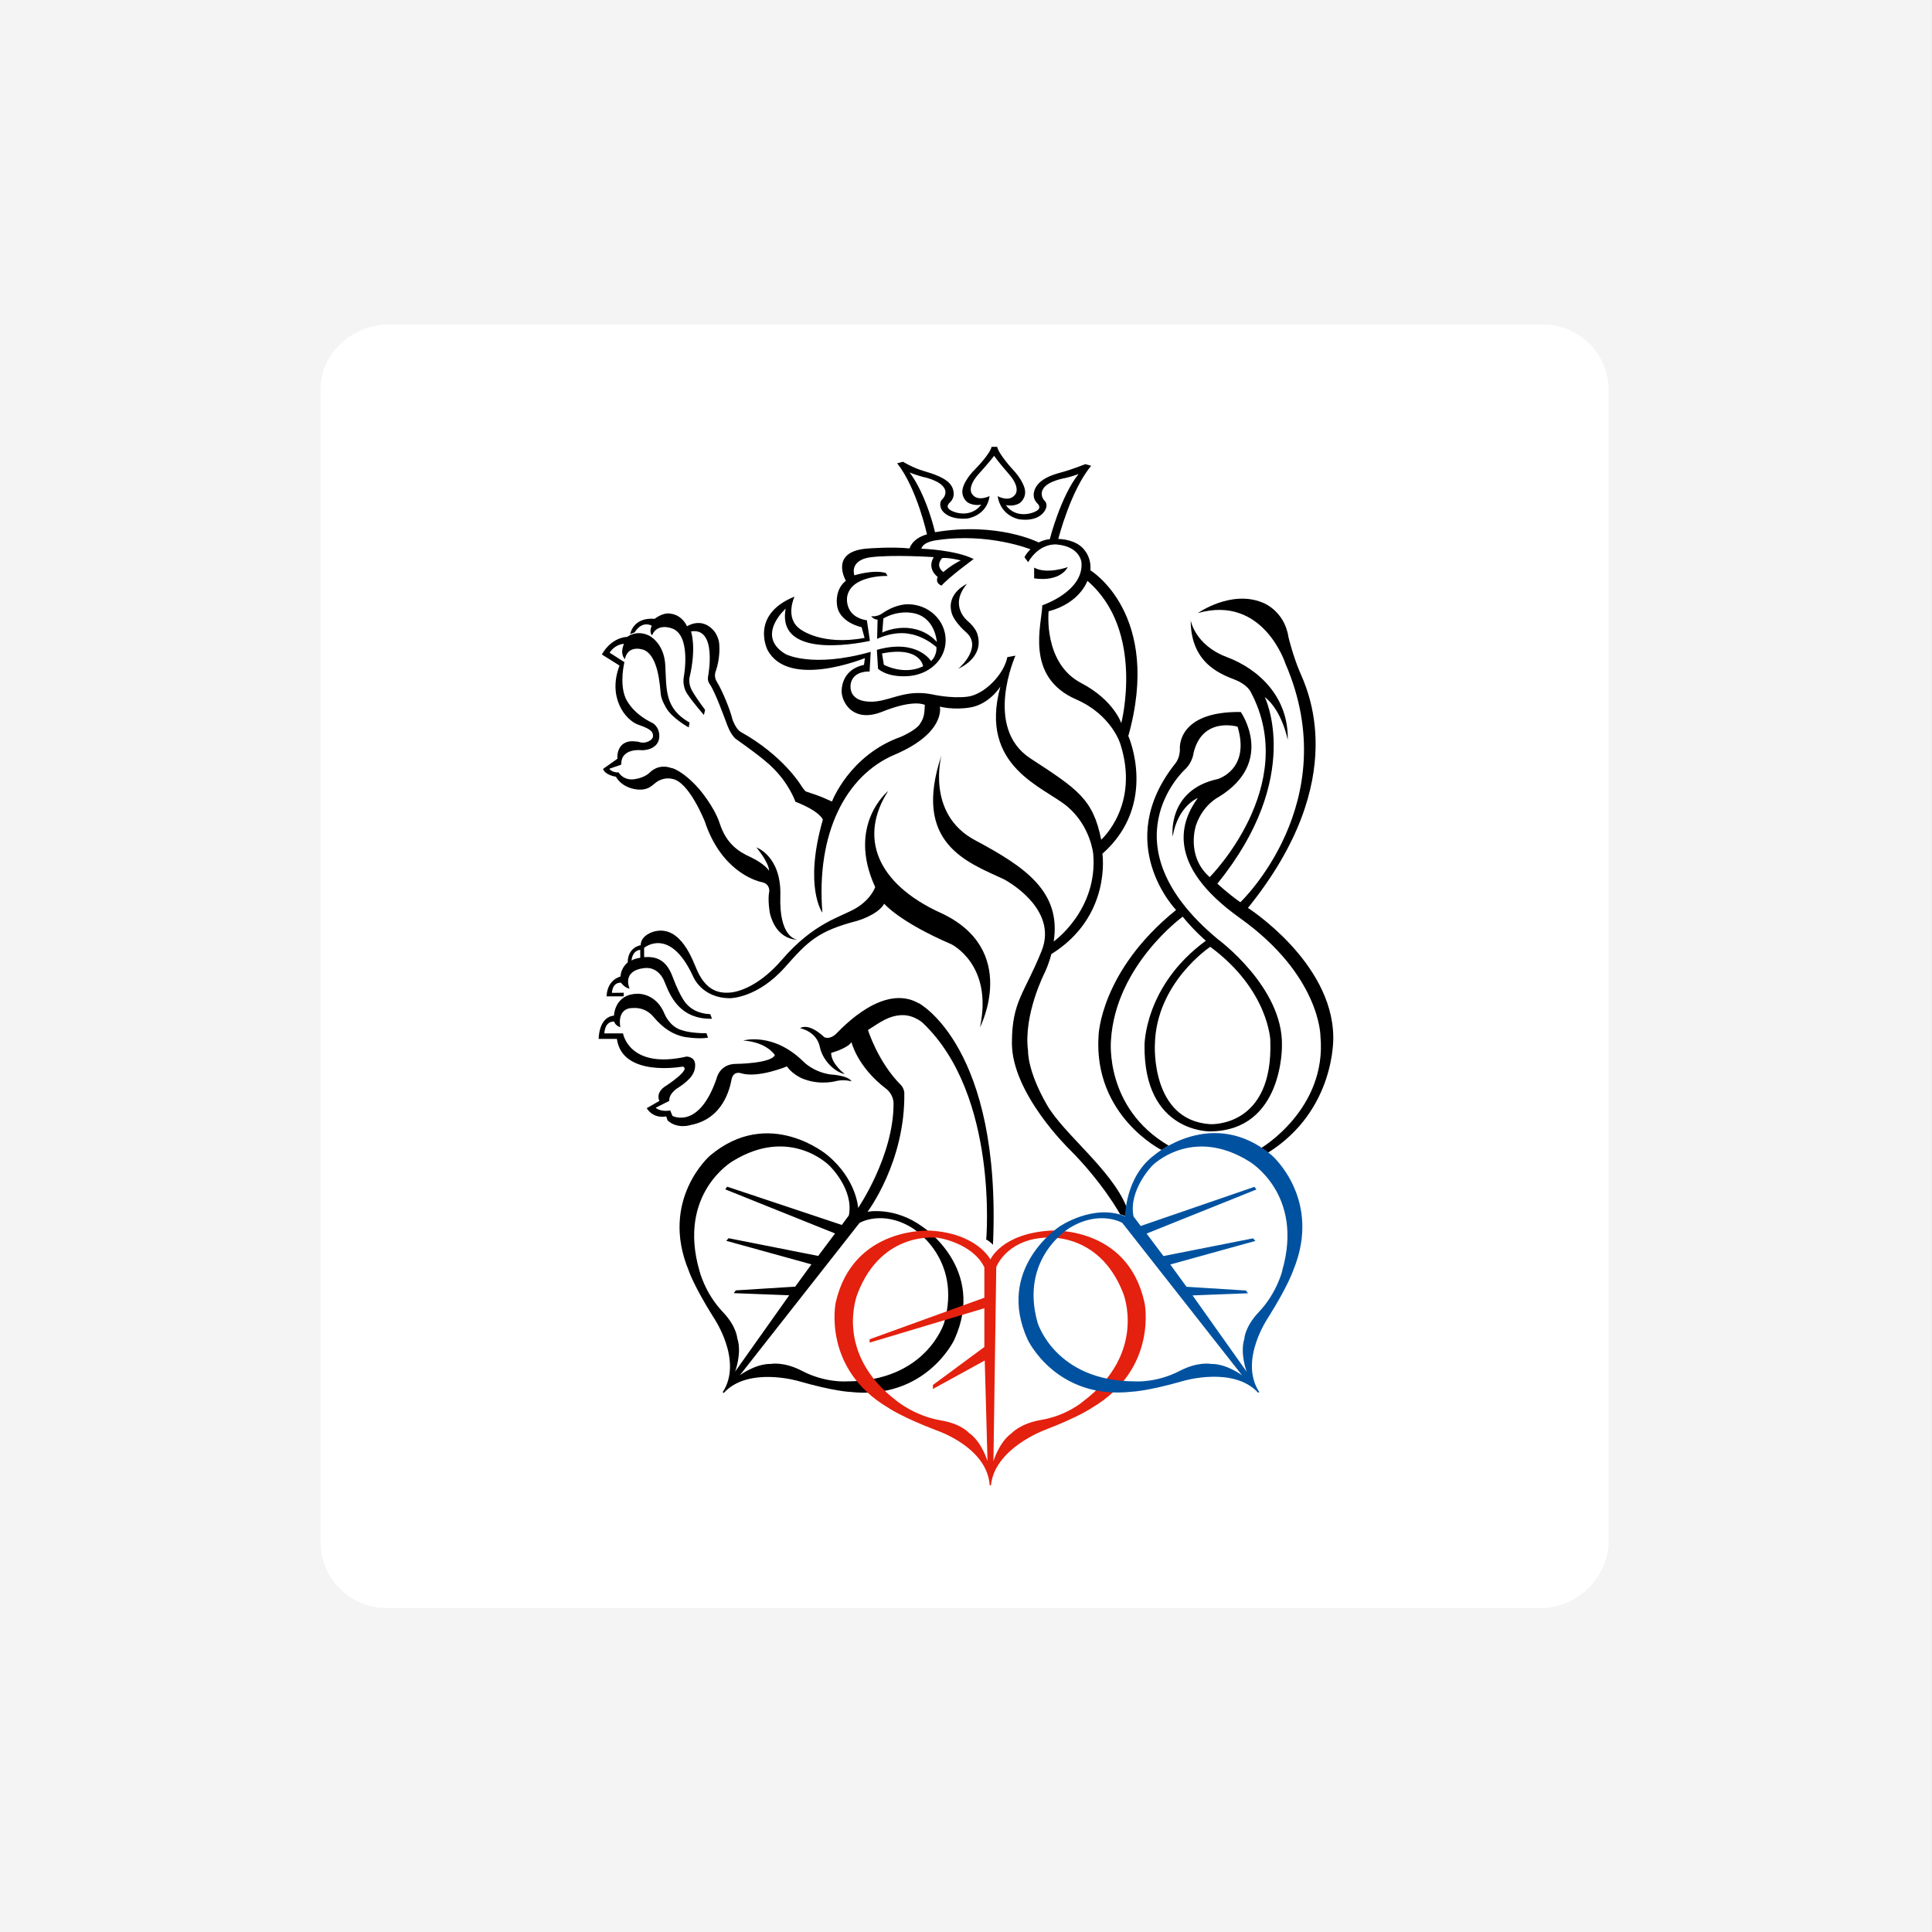
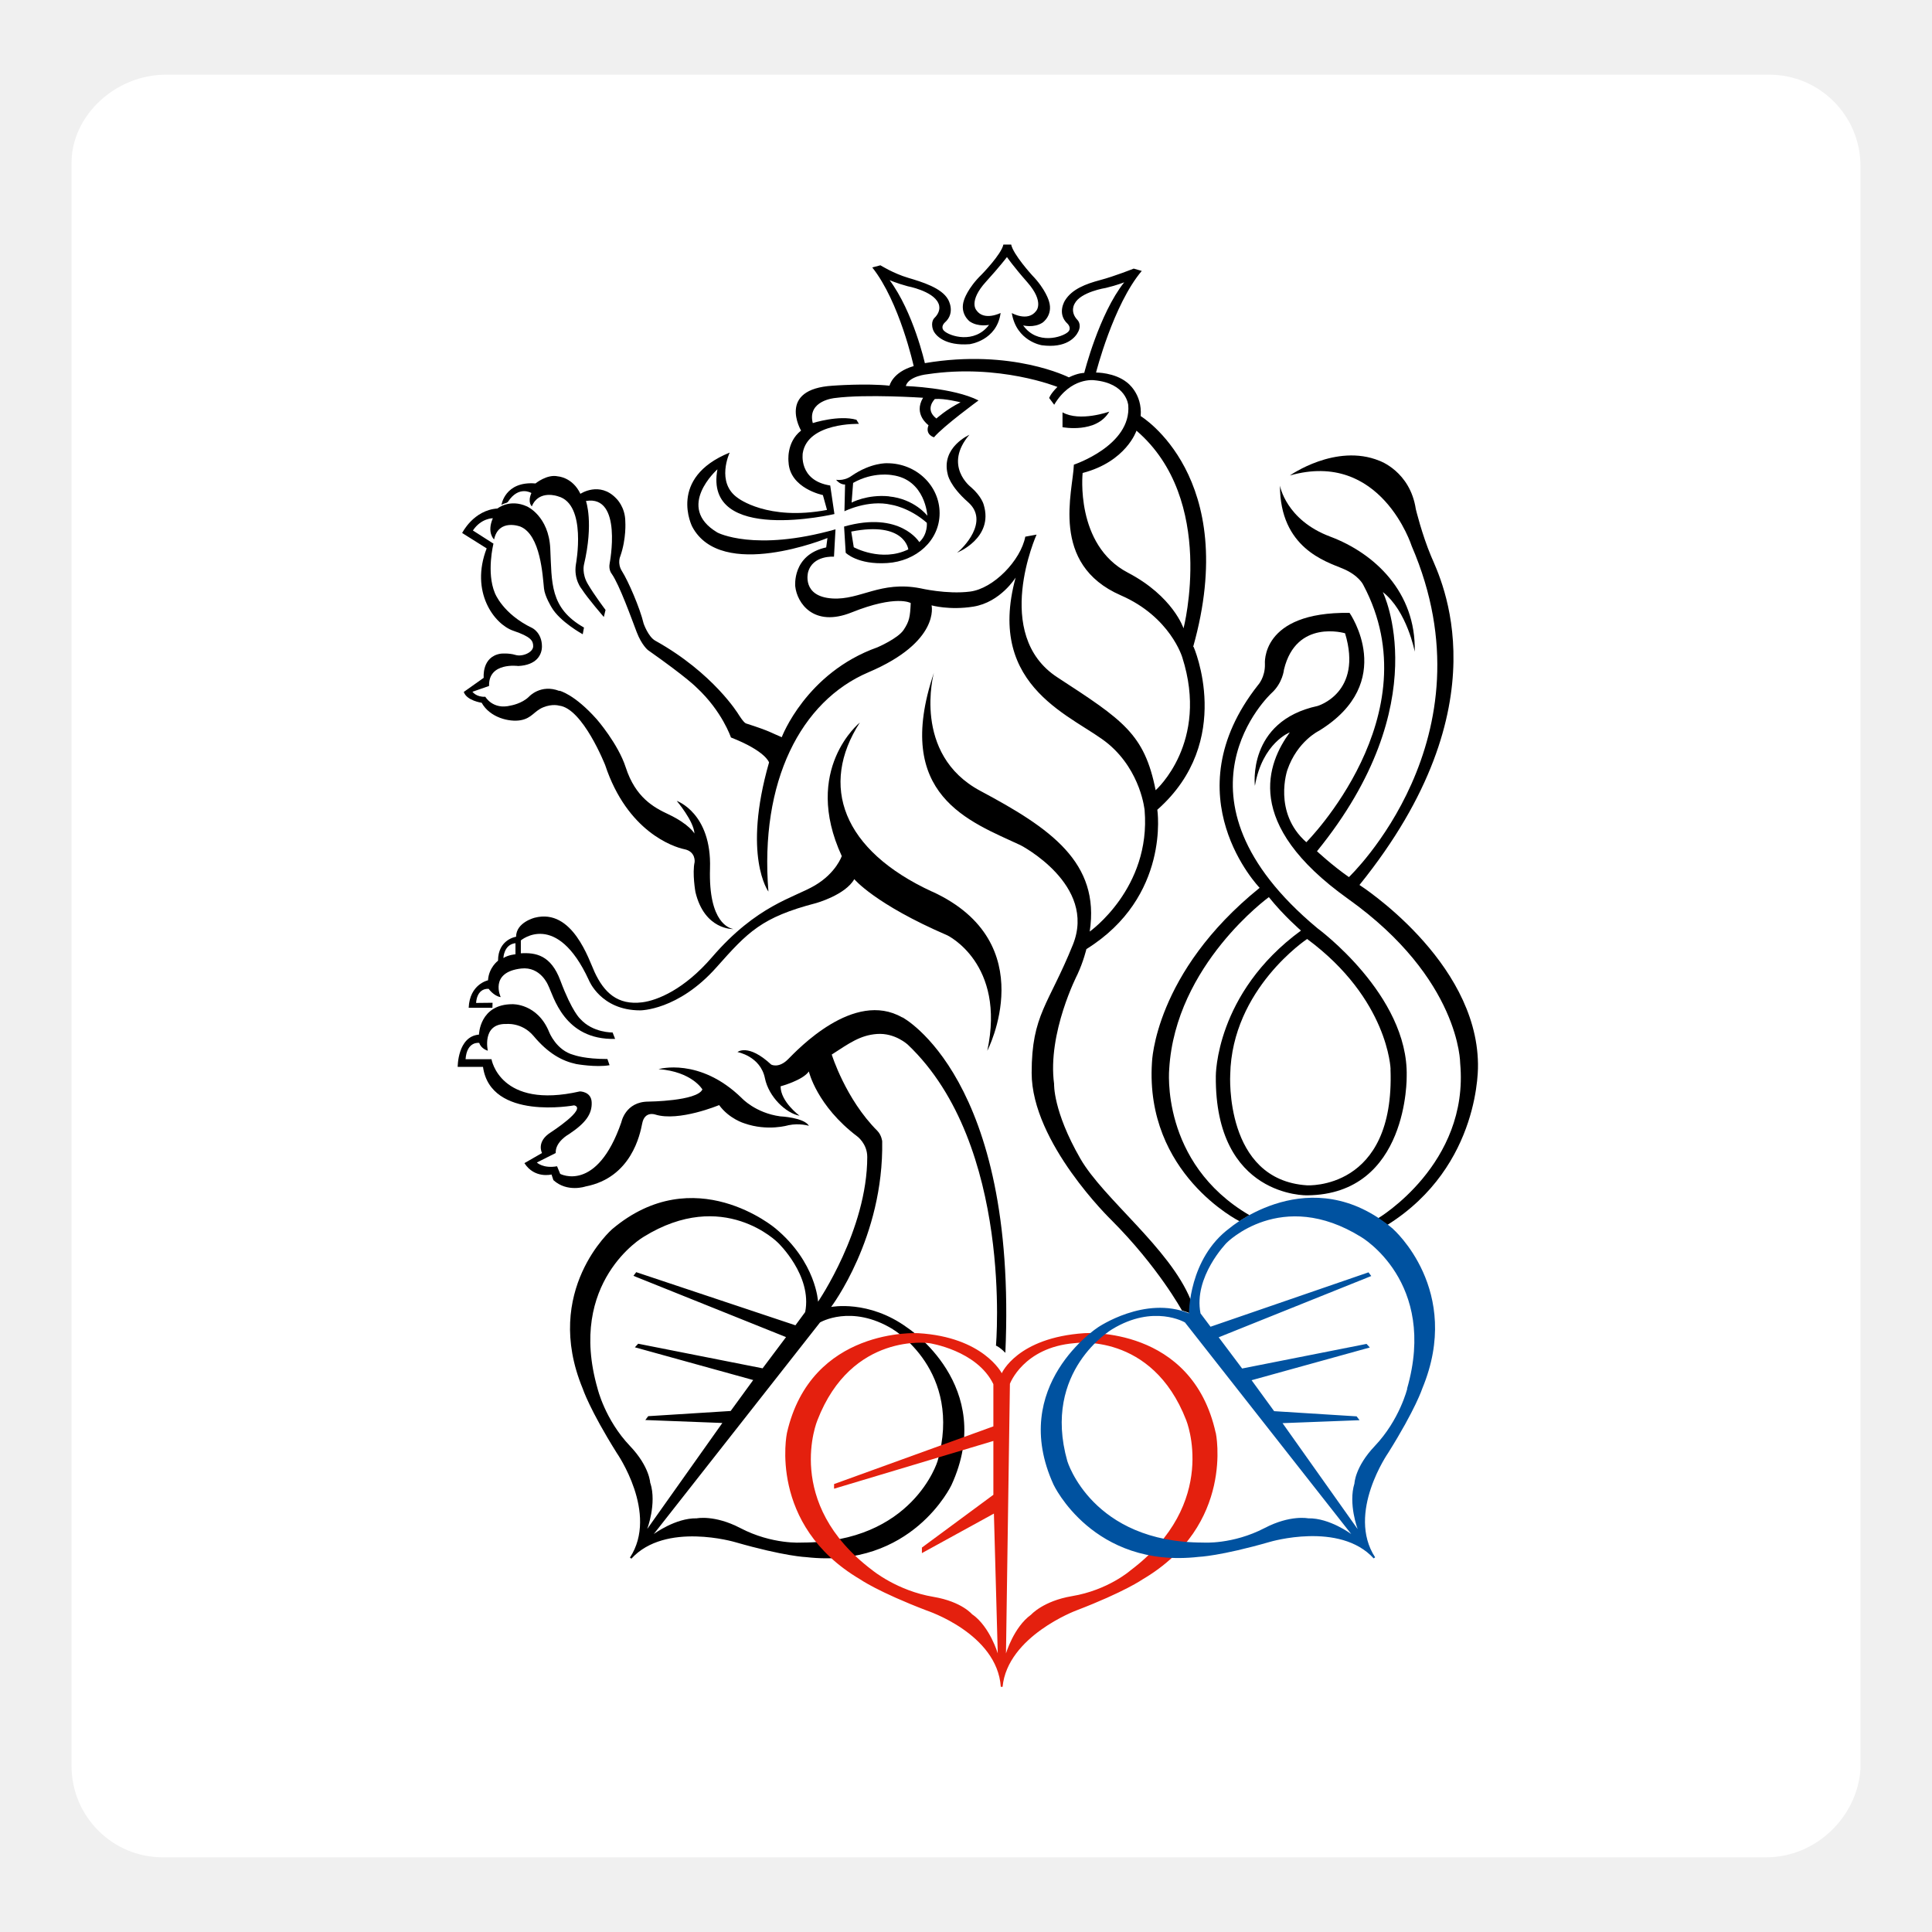
- <svg xmlns="http://www.w3.org/2000/svg" id="Vrstva_9" data-name="Vrstva 9" viewBox="0 0 300 300">
+ <svg xmlns="http://www.w3.org/2000/svg" id="Vrstva_9" data-name="Vrstva 9" viewBox="41.79 42.04 216 216">
  <defs>
    <style>
      .cls-1 {
        fill: none;
      }

      .cls-2 {
        fill: #f4f4f5;
      }

      .cls-3 {
        fill: #e4200e;
      }

      .cls-4 {
        fill: #fff;
      }

      .cls-5 {
        fill: #0052a0;
      }

      .cls-6 {
        clip-path: url(#clippath);
      }
    </style>
    <clipPath id="clippath">
      <rect class="cls-1" x="92.96" y="69.38" width="114.08" height="161.24" />
    </clipPath>
  </defs>
-   <rect class="cls-2" x="-.21" y=".03" width="300" height="300" />
  <path class="cls-4" d="M249.79,60.58v179.26c-.35,5.28-4.92,9.85-10.55,9.85H59.98c-5.62,0-10.19-4.57-10.19-10.2V60.23c0-5.27,4.92-9.84,10.54-9.84h179.26c5.63,0,10.2,4.57,10.2,10.19Z" />
  <g id="g11309">
    <g id="g6159">
      <g class="cls-6">
        <g id="g6161">
          <g id="g6167">
            <path id="path6169" d="M197.25,161.58c.51,13.6-9.35,12.98-9.35,12.98-9.25-.61-8.57-12.37-8.57-12.37.19-9.61,8.6-15.17,8.6-15.17,9.1,6.73,9.33,14.56,9.33,14.56M207.03,160.98c-.15-11.63-13.25-20-13.25-20,16.27-20.14,9.08-34.21,8.01-36.75-1.04-2.48-1.71-5.27-1.71-5.27-.64-4.23-4.08-5.41-4.08-5.41-4.87-1.98-10,1.65-10,1.65,10.19-2.9,13.62,7.89,13.62,7.89,9.3,21.55-7.02,37.01-7.02,37.01-1.88-1.31-3.57-2.89-3.57-2.89,13.49-16.59,7.36-28.98,7.36-28.98,2.71,2.12,3.57,6.67,3.57,6.67.15-6.67-4.5-11.01-9.46-12.87-4.96-1.86-5.61-5.7-5.61-5.7,0,6.98,5.14,8.49,7,9.27,1.86.77,2.33,1.86,2.33,1.86,7.75,14.57-6.38,28.74-6.38,28.74-3.77-3.33-2.12-8.08-2.12-8.08,1.11-3.22,3.54-4.38,3.54-4.38,8.84-5.43,3.41-13.18,3.41-13.18-10.02-.14-9.46,5.74-9.46,5.74.03,1.48-.77,2.33-.77,2.33-9.77,12.4.18,22.67.18,22.67-11.78,9.51-12.04,19.54-12.04,19.54-.79,12.45,9.78,17.73,9.78,17.73.59-.38,1.12-.67,1.12-.67-10.02-5.87-8.97-16.36-8.97-16.36.7-11.64,11.14-19.2,11.14-19.2,1.65,2.07,3.59,3.74,3.59,3.74-9.59,7.02-9.52,16.27-9.52,16.27-.12,13.59,10.21,13.33,10.21,13.33,11.37-.1,11.13-13.33,11.13-13.33.2-9.08-9.99-16.54-9.99-16.54-17.68-14.73-5.13-26.27-5.13-26.27,1.27-1.15,1.4-2.64,1.4-2.64,1.37-5.7,6.83-4.06,6.83-4.06,2.02,6.67-3.08,8.13-3.08,8.13-7.91,1.71-7,8.93-7,8.93.83-4.81,3.9-5.98,3.9-5.98-2.48,3.41-5.3,10.18,6.51,18.61,12.57,8.96,12.54,18.39,12.54,18.39,1.03,11.27-9.17,17.32-9.17,17.32.74.51,1.04.74,1.04.74,10.54-6.62,10.12-17.96,10.12-17.96" />
          </g>
          <g id="g6171">
            <path id="path6173" d="M141.6,190.65s7.88,4.62,5.01,14.75c0,0-2.75,9.12-15.19,9.1,0,0-3.29.25-6.88-1.63-2.86-1.49-4.85-1.08-4.85-1.08-2.38-.05-4.81,1.76-4.81,1.76l18.59-23.66s3.49-2.08,8.14.76M114.49,207.88s-.04-1.84-2.27-4.18c-2.79-2.93-3.62-6.41-3.62-6.41-3.44-11.96,5.13-16.96,5.13-16.96,8.95-5.55,15.04.65,15.04.65,0,0,3.85,3.66,3.04,7.75l-1.09,1.48-17.8-5.94-.31.41,17.06,6.85-2.62,3.49-13.91-2.75-.37.4,13.23,3.66-2.52,3.46-9.22.58-.32.43,8.61.33-8.4,11.85s1.07-2.83.36-5.11M142.66,155.79c-5.42-3.11-11.72,3.63-12.77,4.68-1.05,1.05-1.88.59-1.88.59-2.58-2.4-3.77-1.4-3.77-1.4,0,0,2.57.46,3.07,2.93.42,2.07,2.34,3.91,3.87,4.19,0,0-2.12-1.56-2.12-3.29,0,0,2.47-.66,3.16-1.66,0,0,.88,3.83,5.41,7.26,0,0,1.12.81,1.12,2.3,0,8.14-5.5,16.18-5.5,16.18,0,0-.21-4.41-4.76-8.19,0,0-9.05-7.7-18.27.09,0,0-7.83,6.84-3.28,17.82,0,0,.74,2.3,3.81,7.2,0,0,4.7,6.74,1.47,11.69l.16.12c3.8-4.16,11.59-1.85,11.59-1.85,5.56,1.6,7.97,1.68,7.97,1.68,11.81,1.34,16.23-8.07,16.23-8.07,5.08-11.09-4.95-17.59-4.95-17.59-4.32-3.15-8.51-2.31-8.51-2.31,0,0,5.9-7.77,5.71-18.53,0,0-.07-.68-.54-1.16-3.56-3.56-5.1-8.53-5.1-8.53,1.95-1.26,3.17-2.16,5.05-2.3,2.04-.15,3.47,1.21,3.47,1.21,11.79,11.21,9.84,33.63,9.84,33.63.51.22,1.05.81,1.05.81,1.37-30.73-11.51-37.51-11.51-37.51" />
          </g>
          <g id="g6175">
            <path id="path6177" d="M141.19,97.53c-2.45-.24-4.19.7-4.19.7l.17-2.2c2.27-1.29,4.36-.87,4.36-.87,3.73.49,3.94,4.54,3.94,4.54,0,0-1.43-1.88-4.29-2.16M137.24,103.21l-.28-1.74c6-1.19,6.38,1.99,6.38,1.99-3,1.47-6.1-.24-6.1-.24M140.98,93.83s-1.8-.1-4.01,1.43c0,0-.72.56-1.7.42,0,0,.41.55,1,.53l-.07,2.99s2.65-1.33,5.23-.73c0,0,1.99.28,3.98,2.02,0,0,.14,1.26-.84,2.16,0,0-2.13-3.52-8.41-1.74l.18,2.93s1.33,1.36,4.64,1.15c3.23-.2,5.86-2.5,5.86-5.58s-2.62-5.58-5.86-5.58" />
          </g>
          <g id="g6179">
            <path id="path6181" d="M104.33,119.26s1.67.37,4.19,3.21c0,0,2.38,2.73,3.23,5.37,1.09,3.37,3.15,4.48,4.75,5.23,2.37,1.12,2.93,2.16,2.93,2.16-.07-1.4-1.98-3.65-1.98-3.65,0,0,3.91,1.35,3.72,7.54-.19,6.19,2.23,6.7,2.6,6.79,0,0-3.21.14-4.23-4.14,0,0-.37-2.09-.09-3.35,0,0,.15-1.18-1.16-1.44-1.21-.25-6.37-1.95-8.84-9.4,0,0-2.51-6.37-5.16-6.65,0,0-.74-.23-1.77.19-1.02.42-1.26,1.21-2.51,1.44-1.26.23-3.44-.28-4.37-1.95,0,0-1.67-.23-2-1.21l2.23-1.58s-.25-2.37,1.91-2.7c0,0,.88-.09,1.63.14.76.24,1.99-.27,1.99-.97,0-.61-.24-1.06-2.22-1.73-2.12-.72-4.86-4.33-2.98-9.21l-2.74-1.72s1.26-2.56,3.95-2.74c0,0,1.35-1.12,3.3-.23,0,0,2.43,1.07,2.6,4.7.19,3.81-.09,6.65,3.77,8.84l-.14.75s-2.56-1.4-3.49-3.02c0,0-.75-1.21-.84-2.09-.15-1.4-.37-6-2.65-6.93,0,0-2.42-.93-2.93,1.44,0,0-.84-.74-.14-2.37,0,0-1.3-.02-2.23,1.37l2.3,1.47s-.81,3.21.16,5.53c0,0,.88,2.33,4.19,3.91,0,0,1.07.53,1.07,2.05,0,.92-.58,2.09-2.65,2.19,0,0-3.35-.47-3.26,2.23l-1.86.65s.42.61,1.44.56c0,0,.84,1.49,2.84.98,0,0,1.25-.2,2.05-1,0,0,1.3-1.44,3.39-.63" />
          </g>
          <g id="g6183">
            <path id="path6185" d="M98.32,156.53s1.78-.25,3.12,1.33c1.64,1.96,3.19,2.8,4.77,3.14,0,0,2.21.4,3.73.13l-.24-.69c-2.53,0-3.64-.42-3.78-.46-1.93-.51-2.72-2.52-2.72-2.52-1.31-3.26-4.12-3.15-4.12-3.15-3.68,0-3.74,3.4-3.74,3.4-2.4.2-2.38,3.61-2.38,3.61h2.83c.85,6.04,10.19,4.3,10.19,4.3,1.5.36-2.6,3.01-2.6,3.01-1.69,1.06-.99,2.32-.99,2.32l-1.97,1.13c1.13,1.76,3.03,1.27,3.03,1.27l.21.63c1.55,1.41,3.59.71,3.59.71,5.14-.99,6.1-5.84,6.34-7.05.28-1.43,1.47-.99,1.47-.99,2.63.82,7.13-1.06,7.13-1.06,1.13,1.55,2.82,2.04,2.82,2.04,2.61.92,4.93.21,4.93.21,1.26-.26,2.29.07,2.29.07-.55-.94-3.21-1.06-3.21-1.06-2.78-.38-4.3-2.04-4.3-2.04-4.71-4.6-9.3-3.24-9.3-3.24,3.74.28,4.9,2.27,4.9,2.27-.6,1.31-6.03,1.36-6.03,1.36-2.59,0-3.03,2.3-3.03,2.3-2.75,7.96-6.84,5.78-6.84,5.78l-.35-.85c-1.55.28-2.26-.42-2.26-.42l2.11-1.06c-.07-1.27,1.48-2.11,1.48-2.11,1.88-1.25,2.6-2.26,2.54-3.58-.06-1.2-1.32-1.2-1.32-1.2-8.95,2.04-9.88-3.6-9.88-3.6h-2.9c.15-2.06,1.53-1.82,1.53-1.82.22.68.96.87.96.87,0,0-.69-2.99,1.98-2.99" />
          </g>
          <g id="g6187">
            <path id="path6189" d="M99.42,148.73s-.79.06-1.35.42c0,0,.04-1.52,1.35-1.66v1.24ZM146.01,141.73c-10.05-4.63-12.63-11.86-8.09-18.91,0,0-6.49,5.23-2.02,14.93,0,0-.63,1.88-3,3.28-2.37,1.4-6.48,2.19-11.51,8.03-3.1,3.6-6.09,4.82-7.79,5.04-2.79.35-4.28-1.12-5.33-3.37-.64-1.38-2.47-7.17-6.69-6.09,0,0-2.09.51-2.09,2.13,0,0-2.02.28-2.02,2.68,0,0-1.03.75-1.12,2.19,0,0-2.05.42-2.16,3.07h2.65l.02-.56-1.84.02s.02-1.63,1.4-1.58c0,0,.58.82,1.35.93,0,0-1.33-2.79,2.3-3.2,2.16-.24,3,1.87,3,1.87.61,1.19,1.76,6.15,7.49,6l-.28-.72s-2.19.06-3.61-1.51c0,0-.91-.76-2.24-4.32-1.05-2.81-2.74-3.12-4.41-3.02v-1.44s3.99-3.4,7.6,4.43c0,0,1.32,3.39,5.74,3.39,0,0,4.23.03,8.53-4.81,3.51-3.95,5.03-5.59,11.13-7.18,0,0,3.27-.9,4.28-2.68,0,0,2.3,2.79,10.4,6.28,0,0,6.56,3.14,4.47,12.91,0,0,6.28-12.07-6.14-17.79" />
          </g>
          <g id="g6191">
            <path id="path6193" d="M146.32,86.65c1.07-.09,2.86.37,2.86.37-1.58.79-2.7,1.81-2.7,1.81-1.37-1.05-.16-2.19-.16-2.19M170.99,130.38c-1.25-6.29-3.63-7.82-10.98-12.61-7.35-4.79-2.33-15.96-2.33-15.96l-1.26.23c-.51,2.65-3.55,5.81-6.18,6.14-2.59.33-5.56-.37-5.56-.37-4.46-.86-6.7,1.33-9.82,1.14-3.46-.21-2.73-2.92-2.73-2.92.51-1.95,2.9-1.75,2.9-1.75l.17-3.06c-9.07,2.56-13.2.36-13.2.36-4.78-2.84,0-7.07,0-7.07-1.57,8.42,13.08,5,13.08,5l-.47-3.19c-3.58-.56-3.07-3.63-3.07-3.63.56-3.44,6.28-3.26,6.28-3.26l-.28-.46c-1.98-.56-4.88.37-4.88.37-.65-2.53,2.47-2.8,2.47-2.8,3.49-.46,9.86-.03,9.86-.03-1.12,1.86.61,3.07.61,3.07-.42,1.07.61,1.35.61,1.35,1.07-1.26,4.98-4.12,4.98-4.12-2.84-1.44-8.13-1.61-8.13-1.61.32-1.13,2.41-1.32,2.41-1.32,8.05-1.21,14.54,1.42,14.54,1.42-.82.82-.92,1.24-.92,1.24l.56.75c1.86-3.12,4.47-2.74,4.47-2.74,3.63.33,3.81,2.79,3.81,2.79.37,4.51-6.08,6.65-6.08,6.65-.09,2.98-2.75,11.12,5.25,14.61,5.54,2.41,6.87,6.93,6.87,6.93,3.05,9.53-2.96,14.84-2.96,14.84M141.22,73.35s.79.35,2.04.69c0,0,2.81.52,3.43,1.88,0,0,.47.78-.43,1.67,0,0-.46.41-.16,1.3.24.69,1.39,1.84,4.09,1.63,0,0,3.05-.38,3.47-3.49,0,0-1.86.94-2.71-.31,0,0-.92-.99,1.08-3.19,1.52-1.67,2.34-2.75,2.34-2.75,0,0,.67.99,2.28,2.82,1.95,2.23.97,3.22.97,3.22-.93,1.23-2.71.22-2.71.22.52,3.17,3.36,3.6,3.36,3.6,2.72.36,3.77-.88,4.08-1.54.4-.83-.11-1.3-.11-1.3-.87-.93-.31-1.8-.31-1.8.66-1.33,3.49-1.77,3.49-1.77,1.26-.3,2.06-.63,2.06-.63-2.81,3.53-4.47,10.13-4.47,10.13,0,0-.68-.01-1.72.5,0,0-6.35-3.24-16.1-1.59,0,0-1.27-5.7-3.97-9.32M168.85,90.19c8.99,7.72,5.26,22.1,5.26,22.1,0,0-1.16-3.58-6.23-6.23-5.92-3.1-5.05-11.14-5.05-11.14,4.88-1.27,6.02-4.73,6.02-4.73M175.18,114.38c5.37-19.05-5.86-25.82-5.86-25.82.2-2.54-1.54-3.77-1.54-3.77-1.4-1.12-3.45-1.1-3.45-1.1,0,0,1.93-7.6,5.11-11.36l-.9-.26s-2.12.85-3.74,1.28c-1.62.43-3.17,1.02-3.94,2.28,0,0-.96,1.47.3,2.62,0,0,.49.49.03.91-.62.57-3.43,1.49-5.01-.74,0,0,1.2.32,2.17-.31,0,0,1.2-.82.72-2.38,0,0-.34-1.32-1.89-2.92,0,0-2.12-2.32-2.34-3.43h-.87c-.22,1.09-2.42,3.34-2.42,3.34-1.6,1.55-1.98,2.86-1.98,2.86-.53,1.54.64,2.4.64,2.4.95.65,2.16.38,2.16.38-1.65,2.18-4.43,1.26-5.03.67-.45-.44.06-.91.06-.91,1.29-1.12.38-2.61.38-2.61-.73-1.29-2.88-1.94-4.49-2.42-1.61-.48-3.07-1.39-3.07-1.39l-.91.24c3.06,3.85,4.63,11.03,4.63,11.03-2.37.68-2.7,2.19-2.7,2.19-2.65-.28-6.33,0-6.33,0-6.3.37-3.56,5.02-3.56,5.02-1.7,1.33-1.4,3.53-1.4,3.53.14,2.94,3.84,3.68,3.84,3.68l.46,1.66c-6.65,1.26-9.96-1.33-9.96-1.33-2.51-1.72-.92-5.08-.92-5.08-6.98,2.84-4.19,8.28-4.19,8.28,3.26,6.14,15.12,1.27,15.12,1.27l-.14,1.05c-3.84.83-3.46,4.36-3.46,4.36.2,1.84,2.04,4.62,6.3,2.91,5.01-2.01,6.61-1.05,6.61-1.05-.07,1.55-.15,2.03-.79,3-.64.97-2.93,1.95-2.93,1.95-7.99,2.84-10.7,10.05-10.7,10.05-1.13-.46-1.21-.65-4-1.54-.26-.08-.84-1.02-.84-1.02,0,0-2.79-4.61-9.3-8.23-.79-.44-1.3-1.91-1.3-1.91-.42-1.77-1.73-4.77-2.42-5.86-.56-.88-.19-1.67-.19-1.67.7-2,.56-3.86.56-3.86,0-1.67-1.02-2.61-1.02-2.61-1.86-1.95-4-.51-4-.51-.88-1.86-2.51-1.95-2.51-1.95-1.21-.28-2.51.79-2.51.79-3.44-.28-3.81,2.42-3.81,2.42.2-.21.61-.18.74-.38,1.21-1.85,2.61-.97,2.61-.97-.46,1.07.05,1.49.05,1.49.79-1.91,2.93-1.12,2.93-1.12,3.26.88,2,7.58,2,7.58-.28,1.72.65,2.79.65,2.79.65,1.02,2.47,3.12,2.47,3.12l.19-.79s-1.27-1.67-2-2.93c-.65-1.12-.42-2.09-.42-2.09,1.12-4.74.23-7.16.23-7.16,4.14-.7,2.65,6.98,2.65,6.98-.14.74.23,1.16.23,1.16.88,1.26,2.23,5.05,2.79,6.51.56,1.47,1.26,2.02,1.26,2.02,4.46,3.14,5.44,4.19,5.44,4.19,2.86,2.65,3.84,5.58,3.84,5.58,3.91,1.53,4.26,2.79,4.26,2.79-3,10.47-.07,14.44-.07,14.44-.99-12.32,3.62-21.3,11.19-24.52,8.05-3.42,7.05-7.48,7.05-7.48,0,0,2.01.57,4.68.14,3.03-.49,4.72-3.25,4.72-3.25-3.42,12.49,6.77,15.56,10.4,18.63,3.63,3.07,4.02,7.39,4.02,7.39.72,8.72-6.14,13.56-6.14,13.56,1.19-7.74-4.43-11.57-12.21-15.72-7.72-4.11-5.21-13.21-5.21-13.21-4.63,13.75,4.04,16.63,9.7,19.28,0,0,8.54,4.42,5.84,11.12-2.7,6.7-4.61,7.81-4.61,14.33,0,7.81,8.88,16.42,8.88,16.42,5.27,5.27,7.92,10.14,7.92,10.14.67.21.84.29.84.29.08-1.15.13-1.5.13-1.5-2.37-5.79-9.75-11.28-12.33-15.77-3.07-5.34-2.93-8.34-2.93-8.34-.77-5.71,2.61-12.25,2.61-12.25.68-1.46,1-2.83,1-2.83,9.41-5.85,7.93-15.58,7.93-15.58,8.7-7.68,4.05-18.23,4.05-18.23" />
          </g>
          <g id="g6195">
            <path id="path6197" d="M150.19,90.64s-3.23,1.4-2.44,4.44c0,0,.19,1.27,2.28,3.11,2.44,2.15-.63,5.2-1.24,5.64,0,0,4.12-1.62,2.98-5.36,0,0-.22-.92-1.43-1.97,0,0-3.14-2.38-.16-5.87" />
          </g>
          <g id="g6199">
            <path id="path6201" d="M160.58,88.14v1.66s3.79.74,5.23-1.74c0,0-3.28,1.18-5.23.08" />
          </g>
          <g id="g6203">
            <path id="path6205" class="cls-3" d="M168.17,217.62s-2.5,2.2-6.53,2.87c-3.21.54-4.57,2.07-4.57,2.07-1.95,1.4-2.81,4.34-2.81,4.34l.44-30.15s1.5-4.06,7.19-4.54c0,0,8.68-1.29,12.52,8.61,0,0,3.79,9.25-6.24,16.8M150.51,222.56s-1.15-1.45-4.36-1.99c-4.03-.67-6.81-2.96-6.81-2.96-10.04-7.55-6.16-16.79-6.16-16.79,3.84-9.91,12.52-8.61,12.52-8.61,0,0,5.31.79,7.15,4.58v4.72l-17.81,6.45v.52l17.81-5.34v6.02l-7.99,5.9v.62l8.05-4.42.43,15.63s-.86-2.93-2.81-4.34M177.71,202.25c-2.64-12.02-14.68-11.16-14.68-11.16-7.53.5-9.24,4.48-9.24,4.48,0,0-2.05-4.05-9.35-4.48,0,0-11.97-.71-14.67,11.16,0,0-2.16,10.26,8.18,16.36,0,0,1.99,1.4,7.45,3.49,0,0,7.88,2.58,8.28,8.53h.2c.54-5.66,8.22-8.53,8.22-8.53,5.45-2.09,7.44-3.49,7.44-3.49,10.34-6.09,8.18-16.36,8.18-16.36" />
          </g>
          <g id="g6207">
            <path id="path6209" class="cls-5" d="M199.12,197.3s-.84,3.47-3.63,6.41c-2.22,2.34-2.27,4.18-2.27,4.18-.71,2.28.36,5.11.36,5.11l-8.4-11.85,8.61-.33-.33-.43-9.22-.58-2.52-3.46,13.22-3.66-.37-.4-13.91,2.75-2.62-3.49,17.06-6.85-.31-.41-17.66,6.08-1.12-1.49c-.81-4.09,2.92-7.89,2.92-7.89,0,0,6.1-6.2,15.04-.65,0,0,8.58,5,5.13,16.96M188.04,211.79s-1.99-.41-4.85,1.08c-3.59,1.87-6.88,1.63-6.88,1.63-12.45.01-15.19-9.1-15.19-9.1-2.87-10.13,5.01-14.75,5.01-14.75,4.65-2.83,8.14-.76,8.14-.76l18.59,23.66s-2.42-1.81-4.81-1.76M197.53,179.43c-9.22-7.79-18.27-.08-18.27-.08-4.58,3.4-4.54,9.52-4.54,9.52-4.93-2.02-10.18,1.57-10.18,1.57,0,0-10.03,6.5-4.96,17.59,0,0,4.41,9.41,16.23,8.07,0,0,2.41-.08,7.97-1.68,0,0,7.79-2.31,11.59,1.85l.16-.12c-3.23-4.95,1.47-11.69,1.47-11.69,3.07-4.9,3.81-7.2,3.81-7.2,4.55-10.98-3.28-17.82-3.28-17.82" />
          </g>
        </g>
      </g>
    </g>
  </g>
</svg>
